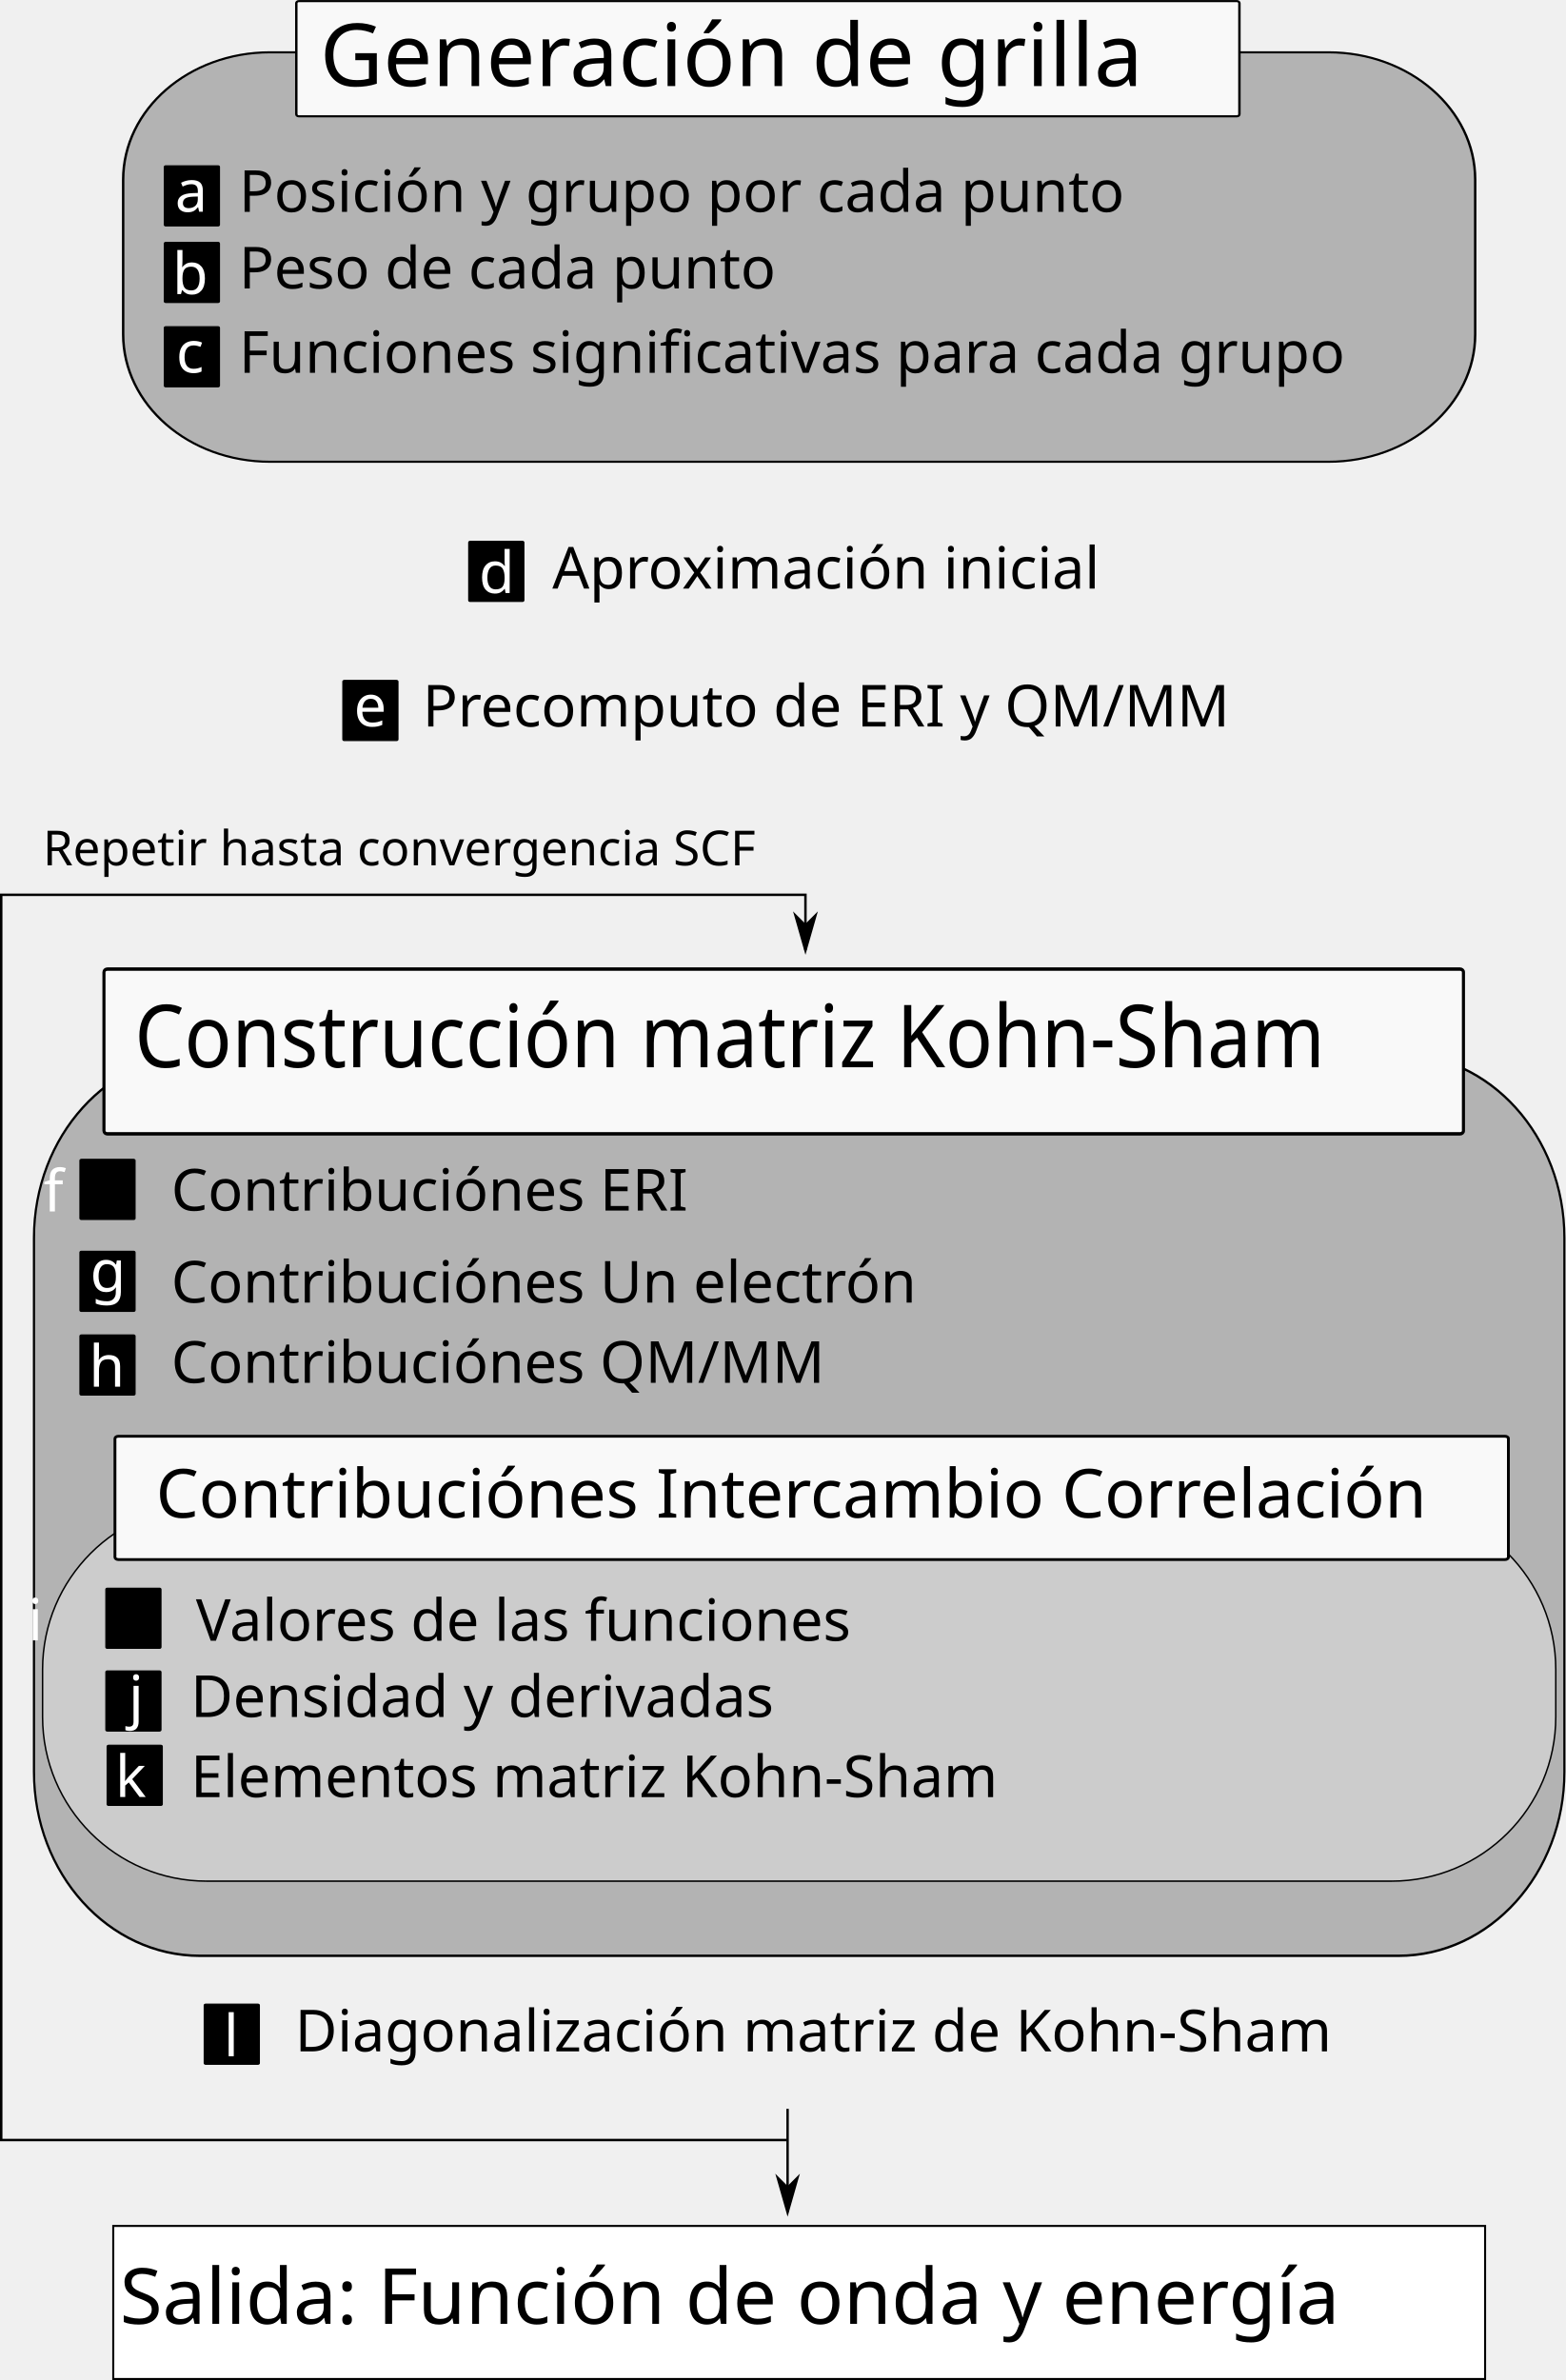
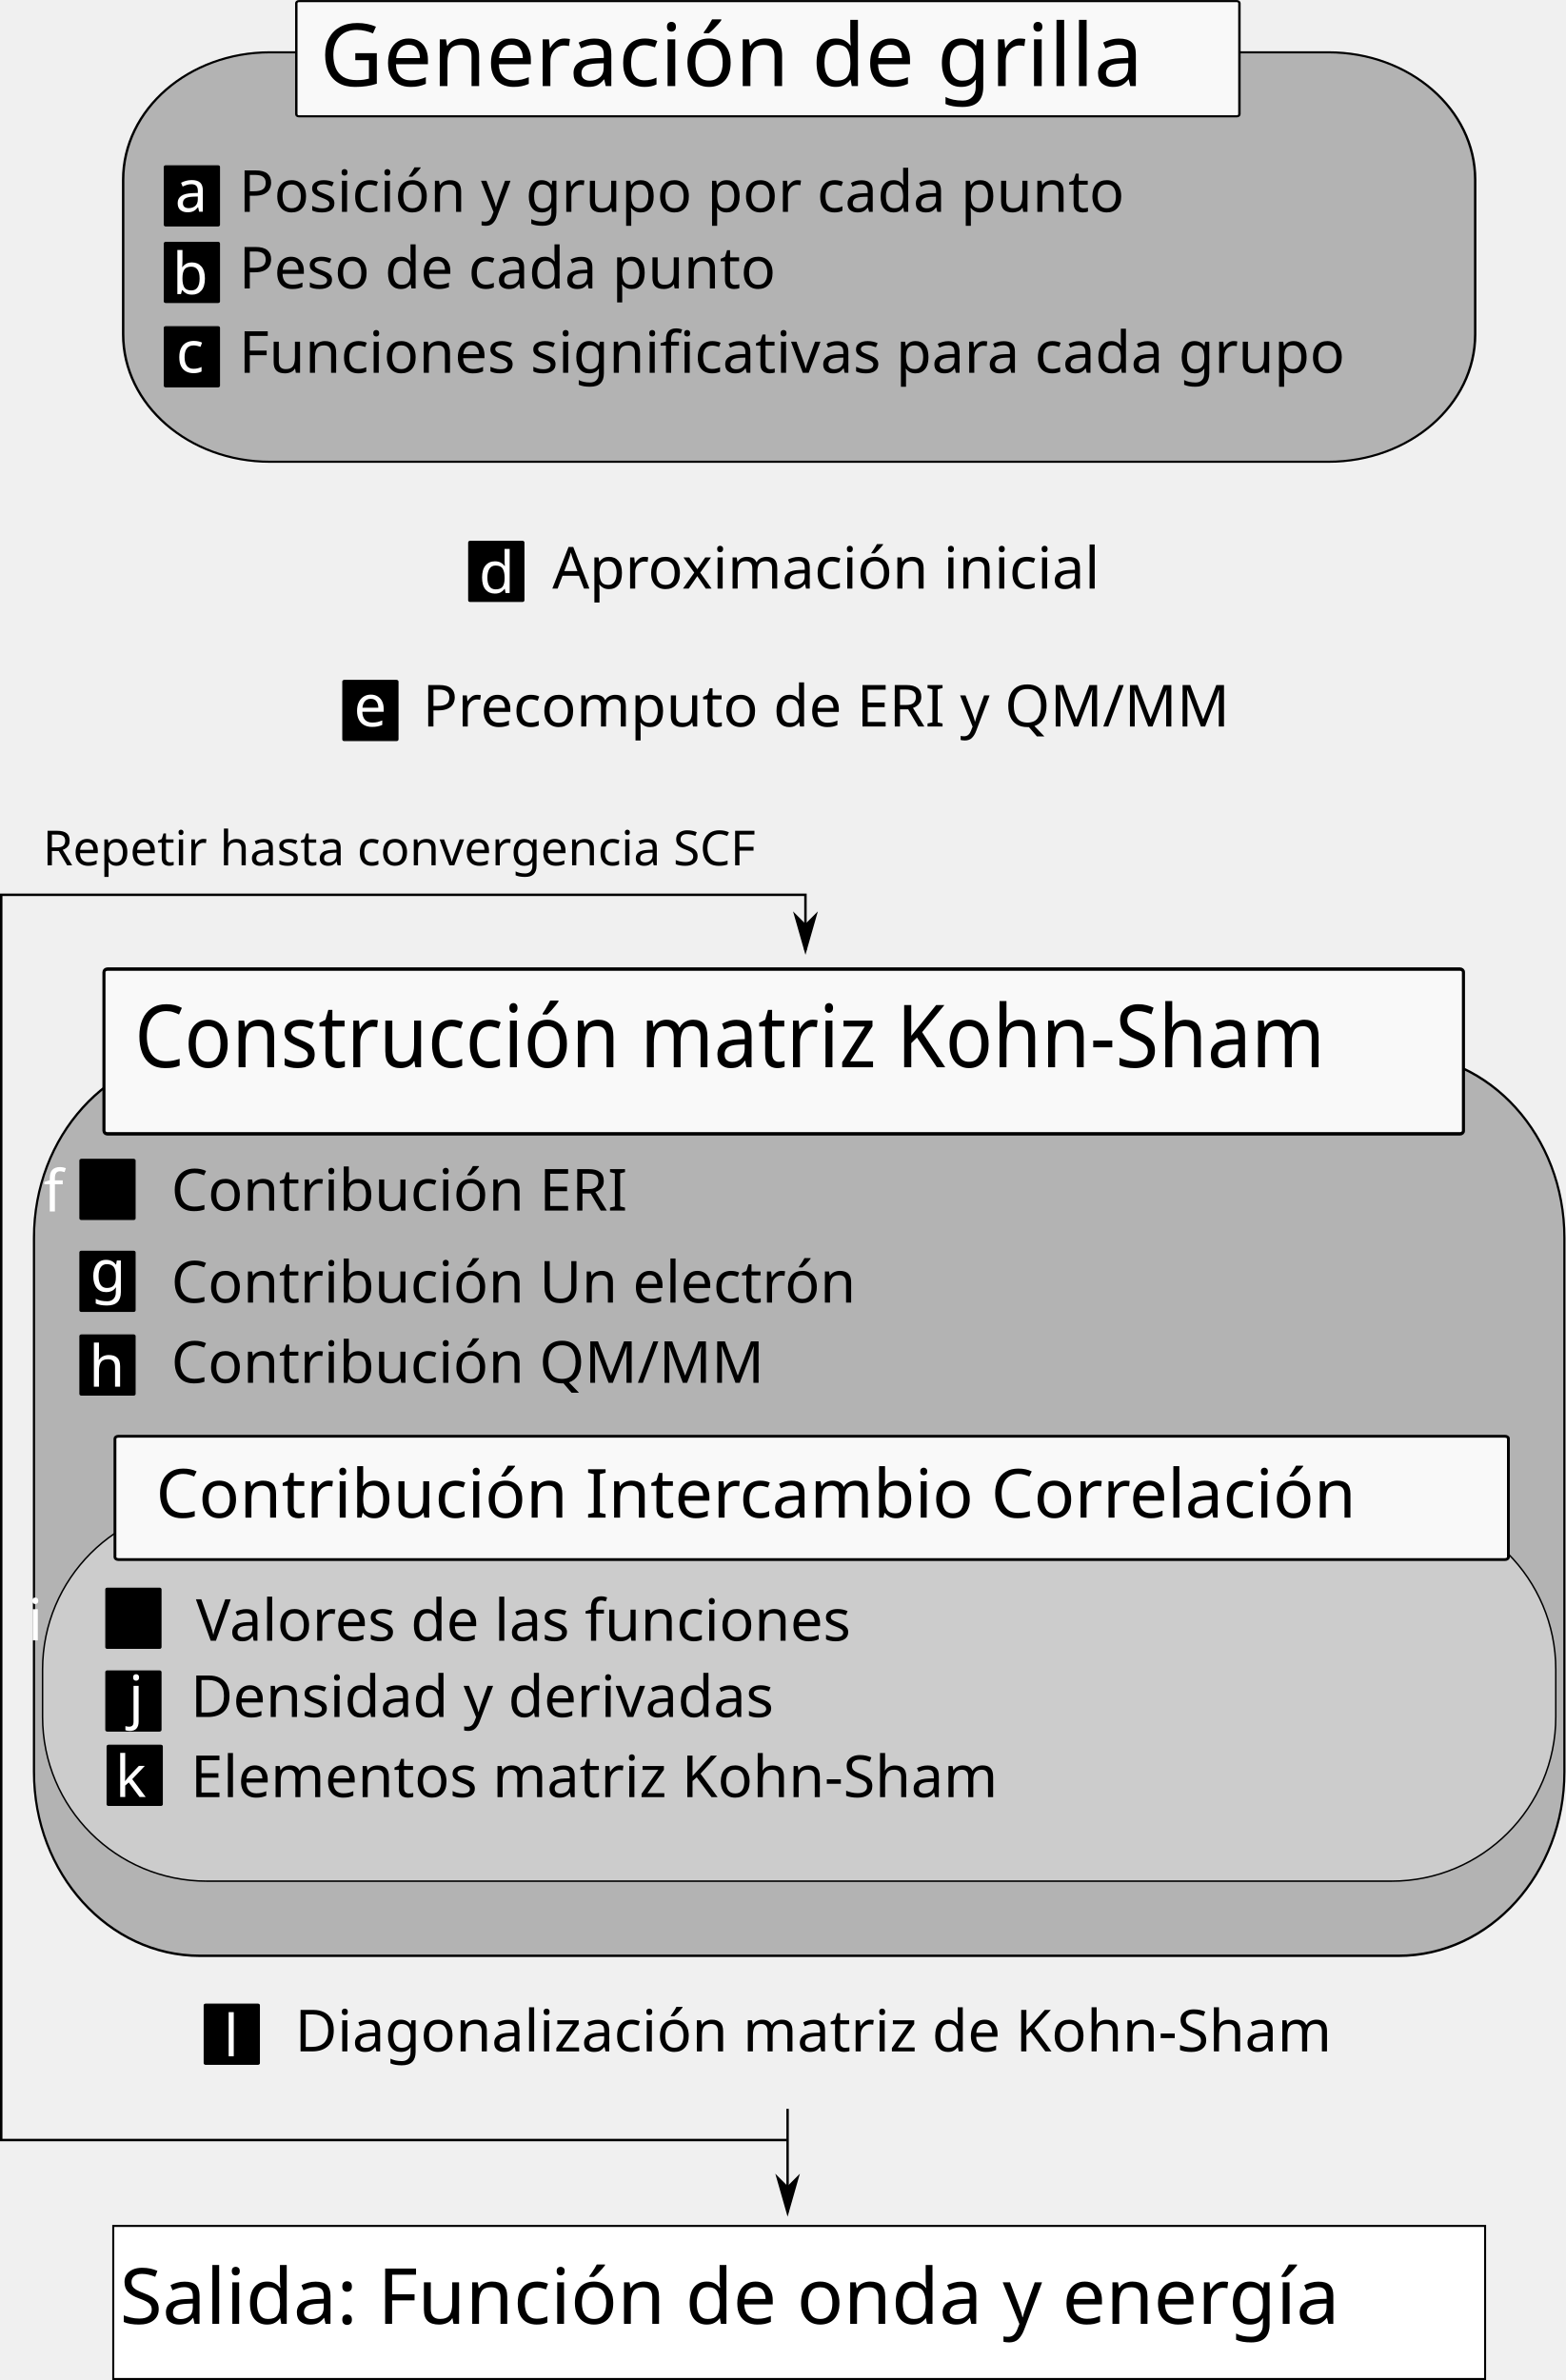
<svg xmlns="http://www.w3.org/2000/svg" width="647.192" height="983.862" id="svg2987" version="1.1">
  <defs id="defs2989">
    <marker orient="auto" refY="0" refX="0" id="Arrow1Lend" style="overflow:visible">
      <path id="path4922" d="M 0,0 5,-5 -12.5,0 5,5 0,0 z" style="fill-rule:evenodd;stroke:#000000;stroke-width:1pt" transform="matrix(-0.8,0,0,-0.8,-10,0)" />
    </marker>
    <marker orient="auto" refY="0" refX="0" id="Arrow1Lstart" style="overflow:visible">
      <path id="path4919" d="M 0,0 5,-5 -12.5,0 5,5 0,0 z" style="fill-rule:evenodd;stroke:#000000;stroke-width:1pt" transform="matrix(0.8,0,0,0.8,10,0)" />
    </marker>
  </defs>
  <g id="layer2" transform="translate(-26.44657,-51.95721)" />
  <g id="layer1" transform="translate(-26.44657,-51.95721)">
    <g id="g5943" transform="translate(-11.18393,19.46873)">
      <rect y="952.663" x="84.452" height="63.27" width="567.114" id="rect5913" style="fill:#ffffff;fill-opacity:1;stroke:#000000;stroke-width:0.835;stroke-opacity:1" />
      <text id="text2995-0" y="993.126" x="368.416" style="font-size:32px;font-style:normal;font-weight:normal;text-align:center;line-height:125%;letter-spacing:0px;word-spacing:0px;text-anchor:middle;fill:#000000;fill-opacity:1;stroke:none;font-family:Sans" xml:space="preserve">
        <tspan id="tspan3189" y="993.126" x="368.416">Salida: Función de onda y energía</tspan>
      </text>
    </g>
    <g id="g4730" transform="matrix(0.9034342,0,0,1,13.54101,26.3323)">
      <g id="g4566">
        <rect style="fill:#b3b3b3;stroke:#000000;stroke-width:1;stroke-linejoin:round;stroke-miterlimit:4;stroke-opacity:1;stroke-dasharray:none" id="rect3194-0" width="700.302" height="372.833" x="29.827" y="461.297" rx="76.023" />
        <rect style="fill:#f9f9f9;fill-opacity:1;stroke:#000000;stroke-width:1.408;stroke-opacity:1" id="rect3966-3" width="622.084" height="68.114" x="61.854" y="426.23" rx="1.596" ry="1.242" />
      </g>
      <text id="text2995-1" y="466.818" x="75.868" style="font-size:36px;font-style:normal;font-weight:normal;line-height:125%;letter-spacing:0px;word-spacing:0px;fill:#000000;fill-opacity:1;stroke:none;font-family:Sans" xml:space="preserve">
        <tspan y="466.818" x="75.868" id="tspan2997-9">Construcción matriz Kohn-Sham</tspan>
      </text>
    </g>
    <path style="fill:none;stroke:#000000;stroke-width:1.01px;stroke-linecap:butt;stroke-linejoin:miter;stroke-opacity:1;marker-start:none;marker-end:url(#Arrow1Lend)" d="m 351.65,936.618 -324.698,0 0,-514.759 332.466,0 0,22.844" id="path4913" />
    <path style="fill:none;stroke:#000000;stroke-width:1px;stroke-linecap:butt;stroke-linejoin:miter;stroke-opacity:1;marker-end:url(#Arrow1Lend)" d="m 352.033,923.725 0,42.643" id="path5727" />
    <text xml:space="preserve" style="font-size:20px;font-style:normal;font-weight:normal;line-height:125%;letter-spacing:0px;word-spacing:0px;fill:#000000;fill-opacity:1;stroke:none;font-family:Sans" x="44.166" y="409.675" id="text5948">
      <tspan id="tspan5950" x="44.166" y="409.675">Repetir hasta convergencia SCF</tspan>
    </text>
    <g id="g3311" transform="translate(55.75101,10.49916)">
      <rect style="fill:#000000;fill-opacity:1;stroke:#000000;stroke-width:0.489;stroke-linejoin:round;stroke-miterlimit:4;stroke-opacity:1;stroke-dasharray:none" id="rect4040-4-5" width="22.772" height="24.825" x="164.475" y="265.247" rx="0.61" ry="0.446" />
      <g id="g3197">
        <g id="g4451" transform="translate(73.44995,-12.45142)">
          <text id="text2999-2" y="297.213" x="125.582" style="font-size:24px;font-style:normal;font-weight:normal;line-height:125%;letter-spacing:0px;word-spacing:0px;fill:#000000;fill-opacity:1;stroke:none;font-family:Sans" xml:space="preserve">
            <tspan y="297.213" x="125.582" id="tspan3001-6">Aproximación inicial</tspan>
          </text>
        </g>
        <text id="text4036-0-79" y="286.607" x="168.671" style="font-size:24px;font-style:normal;font-weight:normal;line-height:125%;letter-spacing:0px;word-spacing:0px;fill:#ffffff;fill-opacity:1;stroke:none;font-family:Sans" xml:space="preserve">
          <tspan y="286.607" x="168.671" id="tspan4038-7-4">d</tspan>
        </text>
      </g>
    </g>
    <g id="g3330" transform="translate(3.705919,0)">
      <g transform="translate(74.02841,4.027674)" id="g4442">
        <text xml:space="preserve" style="font-size:24px;font-style:normal;font-weight:normal;line-height:125%;letter-spacing:0px;word-spacing:0px;fill:#000000;fill-opacity:1;stroke:none;font-family:Sans" x="123.414" y="348.26" id="text2999-3">
          <tspan id="tspan3001-2" x="123.414" y="348.26">Precomputo de ERI y QM/MM</tspan>
        </text>
      </g>
      <g id="g3325">
        <rect ry="0.446" rx="0.61" y="333.254" x="164.475" height="24.825" width="22.772" id="rect4040-4-2" style="fill:#000000;fill-opacity:1;stroke:#000000;stroke-width:0.489;stroke-linejoin:round;stroke-miterlimit:4;stroke-opacity:1;stroke-dasharray:none" />
        <text id="text4036-0-3" y="352.217" x="169.033" style="font-size:24px;font-style:normal;font-weight:normal;line-height:125%;letter-spacing:0px;word-spacing:0px;fill:#ffffff;fill-opacity:1;stroke:none;font-family:Sans" xml:space="preserve">
          <tspan y="352.217" x="169.033" id="tspan4038-7-0">e</tspan>
        </text>
      </g>
    </g>
    <g id="g4460" transform="translate(18.84288,31.78035)">
      <text id="text2999-3-9" y="520.617" x="78.371" style="font-size:24px;font-style:normal;font-weight:normal;line-height:125%;letter-spacing:0px;word-spacing:0px;fill:#000000;fill-opacity:1;stroke:none;font-family:Sans" xml:space="preserve">
-         <tspan y="520.617" x="78.371" id="tspan3001-2-3">Contribuciónes ERI</tspan>
+         <tspan y="520.617" x="78.371" id="tspan3001-2-3">Contribución ERI</tspan>
      </text>
    </g>
    <g id="g4099-2-84" transform="translate(8.567468,288.6746)">
      <rect style="fill:#000000;fill-opacity:1;stroke:#000000;stroke-width:0.489;stroke-linejoin:round;stroke-miterlimit:4;stroke-opacity:1;stroke-dasharray:none" id="rect4040-4-3" width="22.772" height="24.825" x="50.932" y="242.562" rx="0.61" ry="0.446" />
      <text xml:space="preserve" style="font-size:24px;font-style:normal;font-weight:normal;text-align:center;line-height:125%;letter-spacing:0px;word-spacing:0px;text-anchor:middle;fill:#ffffff;fill-opacity:1;stroke:none;font-family:Sans" x="61.808" y="264.092" id="text4036-0-1">
        <tspan id="tspan4038-7-6" x="61.808" y="264.092">f</tspan>
      </text>
    </g>
    <g id="g4469" transform="translate(18.84288,36.01199)">
      <text id="text2999-3-5" y="554.419" x="78.371" style="font-size:24px;font-style:normal;font-weight:normal;line-height:125%;letter-spacing:0px;word-spacing:0px;fill:#000000;fill-opacity:1;stroke:none;font-family:Sans" xml:space="preserve">
-         <tspan y="554.419" x="78.371" id="tspan3001-2-8">Contribuciónes Un electrón</tspan>
+         <tspan y="554.419" x="78.371" id="tspan3001-2-8">Contribución Un electrón</tspan>
      </text>
    </g>
    <g id="g4214-03-30" transform="translate(8.567468,326.0285)">
      <g id="g4099-2-42">
        <rect ry="0.446" rx="0.61" y="243.203" x="50.932" height="24.825" width="22.772" id="rect4040-4-39" style="fill:#000000;fill-opacity:1;stroke:#000000;stroke-width:0.489;stroke-linejoin:round;stroke-miterlimit:4;stroke-opacity:1;stroke-dasharray:none" />
        <text id="text4036-0-32" y="259.841" x="55.128" style="font-size:24px;font-style:normal;font-weight:normal;line-height:125%;letter-spacing:0px;word-spacing:0px;fill:#ffffff;fill-opacity:1;stroke:none;font-family:Sans" xml:space="preserve">
          <tspan y="259.841" x="55.128" id="tspan4038-7-23">g</tspan>
        </text>
      </g>
    </g>
    <g id="g4478" transform="translate(18.84288,29.62006)">
      <text id="text2999-3-99" y="593.975" x="78.371" style="font-size:24px;font-style:normal;font-weight:normal;line-height:125%;letter-spacing:0px;word-spacing:0px;fill:#000000;fill-opacity:1;stroke:none;font-family:Sans" xml:space="preserve">
-         <tspan y="593.975" x="78.371" id="tspan3001-2-5">Contribuciónes QM/MM</tspan>
+         <tspan y="593.975" x="78.371" id="tspan3001-2-5">Contribución QM/MM</tspan>
      </text>
    </g>
    <g id="g4214-03-88" transform="translate(8.567468,361.2609)">
      <g id="g4099-2-6">
        <rect ry="0.446" rx="0.61" y="242.562" x="50.932" height="24.825" width="22.772" id="rect4040-4-6" style="fill:#000000;fill-opacity:1;stroke:#000000;stroke-width:0.489;stroke-linejoin:round;stroke-miterlimit:4;stroke-opacity:1;stroke-dasharray:none" />
        <text id="text4036-0-33" y="263.922" x="54.642" style="font-size:24px;font-style:normal;font-weight:normal;line-height:125%;letter-spacing:0px;word-spacing:0px;fill:#ffffff;fill-opacity:1;stroke:none;font-family:Sans" xml:space="preserve">
          <tspan y="263.922" x="54.642" id="tspan4038-7-42">h</tspan>
        </text>
      </g>
    </g>
    <g id="g3155" transform="translate(0.00204712,0)">
      <g id="g3148">
        <rect style="fill:#cccccc;stroke:#000000;stroke-width:0.61;stroke-linejoin:round;stroke-miterlimit:4;stroke-opacity:1;stroke-dasharray:none" id="rect3194-0-9" width="625.555" height="155.432" x="44.046" y="674.172" rx="67.909" />
        <g id="g4650" transform="translate(-115.4031,2.594138)">
          <rect ry="0.93" rx="1.478" y="643.089" x="189.369" height="50.977" width="576.048" id="rect3966-3-4" style="fill:#f9f9f9;fill-opacity:1;stroke:#000000;stroke-width:1.172;stroke-opacity:1" />
          <text id="text2999-3-4" y="676.721" x="206.299" style="font-size:24px;font-style:normal;font-weight:normal;line-height:125%;letter-spacing:0px;word-spacing:0px;fill:#000000;fill-opacity:1;stroke:none;font-family:Sans" xml:space="preserve">
-             <tspan style="font-size:28px" y="676.721" x="206.299" id="tspan3001-2-2">Contribuciónes Intercambio Correlación</tspan>
+             <tspan style="font-size:28px" y="676.721" x="206.299" id="tspan3001-2-2">Contribución Intercambio Correlación</tspan>
          </text>
        </g>
      </g>
      <g transform="translate(-137.016,-13.25961)" id="g3097">
        <g id="g4487" transform="translate(-3.50029,17.37671)">
          <text id="text2999-3-99-1" y="726.096" x="247.941" style="font-size:24px;font-style:normal;font-weight:normal;line-height:125%;letter-spacing:0px;word-spacing:0px;fill:#000000;fill-opacity:1;stroke:none;font-family:Sans" xml:space="preserve">
            <tspan y="726.096" x="247.941" id="tspan3001-2-5-8">Valores de las funciones</tspan>
          </text>
        </g>
        <g id="g4214-03-74" transform="translate(156.2903,479.215)">
          <g id="g4099-2-44">
            <rect ry="0.446" rx="0.61" y="242.562" x="50.932" height="24.825" width="22.772" id="rect4040-4-9" style="fill:#000000;fill-opacity:1;stroke:#000000;stroke-width:0.489;stroke-linejoin:round;stroke-miterlimit:4;stroke-opacity:1;stroke-dasharray:none" />
            <text id="text4036-0-5" y="264.092" x="62.306" style="font-size:24px;font-style:normal;font-weight:normal;text-align:center;line-height:125%;letter-spacing:0px;word-spacing:0px;text-anchor:middle;fill:#ffffff;fill-opacity:1;stroke:none;font-family:Sans" xml:space="preserve">
              <tspan y="264.092" x="62.306" id="tspan4038-7-03">i</tspan>
            </text>
          </g>
        </g>
      </g>
      <g transform="translate(-137.016,-13.25961)" id="g6321">
        <g id="g4496" transform="translate(-3.50029,12.49189)">
          <text id="text2999-3-99-5" y="762.509" x="245.773" style="font-size:24px;font-style:normal;font-weight:normal;line-height:125%;letter-spacing:0px;word-spacing:0px;fill:#000000;fill-opacity:1;stroke:none;font-family:Sans" xml:space="preserve">
            <tspan y="762.509" x="245.773" id="tspan3001-2-5-3">Densidad y derivadas</tspan>
          </text>
        </g>
        <g id="g4214-03-71" transform="translate(156.2903,512.7638)">
          <g id="g4099-2-1">
            <rect ry="0.446" rx="0.61" y="243.203" x="50.932" height="24.825" width="22.772" id="rect4040-4-78" style="fill:#000000;fill-opacity:1;stroke:#000000;stroke-width:0.489;stroke-linejoin:round;stroke-miterlimit:4;stroke-opacity:1;stroke-dasharray:none" />
            <text id="text4036-0-30" y="262.237" x="60.326" style="font-size:24px;font-style:normal;font-weight:normal;line-height:125%;letter-spacing:0px;word-spacing:0px;fill:#ffffff;fill-opacity:1;stroke:none;font-family:Sans" xml:space="preserve">
              <tspan y="262.237" x="60.326" id="tspan4038-7-78">j</tspan>
            </text>
          </g>
        </g>
      </g>
      <g transform="translate(-137.016,-13.25961)" id="g3107">
        <g id="g4505" transform="translate(-3.50029,17.37671)">
          <text id="text2999-3-99-2" y="790.739" x="245.773" style="font-size:24px;font-style:normal;font-weight:normal;line-height:125%;letter-spacing:0px;word-spacing:0px;fill:#000000;fill-opacity:1;stroke:none;font-family:Sans" xml:space="preserve">
            <tspan y="790.739" x="245.773" id="tspan3001-2-5-1">Elementos matriz Kohn-Sham</tspan>
          </text>
        </g>
        <g id="g4214-03-1" transform="translate(156.8314,544.1481)">
          <g id="g4099-2-17">
            <rect ry="0.446" rx="0.61" y="242.562" x="50.932" height="24.825" width="22.772" id="rect4040-4-1" style="fill:#000000;fill-opacity:1;stroke:#000000;stroke-width:0.489;stroke-linejoin:round;stroke-miterlimit:4;stroke-opacity:1;stroke-dasharray:none" />
            <text id="text4036-0-15" y="263.922" x="54.267" style="font-size:24px;font-style:normal;font-weight:normal;line-height:125%;letter-spacing:0px;word-spacing:0px;fill:#ffffff;fill-opacity:1;stroke:none;font-family:Sans" xml:space="preserve">
              <tspan y="263.922" x="54.267" id="tspan4038-7-8">k</tspan>
            </text>
          </g>
        </g>
      </g>
    </g>
    <g id="g6341" transform="translate(-63.87502,0)">
      <g id="g3134">
        <g id="g4610" transform="translate(93.95263,20.43488)">
          <text id="text2999-3-99-7" y="879.54" x="118.285" style="font-size:24px;font-style:normal;font-weight:normal;line-height:125%;letter-spacing:0px;word-spacing:0px;fill:#000000;fill-opacity:1;stroke:none;font-family:Sans" xml:space="preserve">
            <tspan y="879.54" x="118.285" id="tspan3001-2-5-6">Diagonalización matriz de Kohn-Sham</tspan>
          </text>
        </g>
        <g id="g3129">
          <rect style="fill:#000000;fill-opacity:1;stroke:#000000;stroke-width:0.489;stroke-linejoin:round;stroke-miterlimit:4;stroke-opacity:1;stroke-dasharray:none" id="rect4040-4-22" width="22.772" height="24.825" x="174.756" y="880.461" rx="0.61" ry="0.446" />
          <text xml:space="preserve" style="font-size:24px;font-style:normal;font-weight:normal;line-height:125%;letter-spacing:0px;word-spacing:0px;fill:#ffffff;fill-opacity:1;stroke:none;font-family:Sans" x="182.802" y="901.99" id="text4036-0-59">
            <tspan id="tspan4038-7-87" x="182.802" y="901.99">l</tspan>
          </text>
        </g>
      </g>
    </g>
    <g id="g3281" transform="translate(-24.63658,25.98191)">
      <g id="g3274">
        <g id="g4520" transform="matrix(1,0,0,0.8682862,18.23729,10.57287)">
          <rect rx="60.676" y="42.643" x="83.763" height="194.938" width="558.925" id="rect3194" style="fill:#b3b3b3;stroke:#000000;stroke-width:1;stroke-miterlimit:4;stroke-opacity:1;stroke-dasharray:none" />
          <rect ry="1" rx="1" y="18.275" x="155.341" height="54.826" width="389.877" id="rect3966" style="fill:#f9f9f9;fill-opacity:1;stroke:#000000;stroke-opacity:1" />
        </g>
        <text xml:space="preserve" style="font-size:36px;font-style:normal;font-weight:normal;line-height:125%;letter-spacing:0px;word-spacing:0px;fill:#000000;fill-opacity:1;stroke:none;font-family:Sans" x="183.308" y="61.546" id="text2995">
          <tspan id="tspan2997" x="183.308" y="61.546">Generación de grilla</tspan>
        </text>
      </g>
      <g id="g3234">
        <rect ry="0.446" rx="0.61" y="94.529" x="119.021" height="24.825" width="22.772" id="rect4040-4-7" style="fill:#000000;fill-opacity:1;stroke:#000000;stroke-width:0.489;stroke-linejoin:round;stroke-miterlimit:4;stroke-opacity:1;stroke-dasharray:none" />
        <g id="g4424" transform="translate(24.3886,1.146486)">
          <text id="text2999" y="112.416" x="125.476" style="font-size:24px;font-style:normal;font-weight:normal;line-height:125%;letter-spacing:0px;word-spacing:0px;fill:#000000;fill-opacity:1;stroke:none;font-family:Sans" xml:space="preserve">
            <tspan y="112.416" x="125.476" id="tspan3001">Posición y grupo por cada punto</tspan>
          </text>
        </g>
        <text id="text4036-0-2" y="113.492" x="123.423" style="font-size:24px;font-style:normal;font-weight:normal;line-height:125%;letter-spacing:0px;word-spacing:0px;fill:#ffffff;fill-opacity:1;stroke:none;font-family:Sans" xml:space="preserve">
          <tspan y="113.492" x="123.423" id="tspan4038-7-7">a</tspan>
        </text>
      </g>
      <g id="g3260">
        <g id="g4433" transform="translate(24.3886,-2.524469)">
          <text id="text2999-8" y="182.604" x="125.476" style="font-size:24px;font-style:normal;font-weight:normal;line-height:125%;letter-spacing:0px;word-spacing:0px;fill:#000000;fill-opacity:1;stroke:none;font-family:Sans" xml:space="preserve">
            <tspan y="182.604" x="125.476" id="tspan3001-1">Funciones significativas para cada grupo</tspan>
          </text>
        </g>
        <g id="g3255">
          <rect style="fill:#000000;fill-opacity:1;stroke:#000000;stroke-width:0.489;stroke-linejoin:round;stroke-miterlimit:4;stroke-opacity:1;stroke-dasharray:none" id="rect4040-4-8" width="22.772" height="24.825" x="119.021" y="161.045" rx="0.61" ry="0.446" />
          <text xml:space="preserve" style="font-size:24px;font-style:normal;font-weight:normal;line-height:125%;letter-spacing:0px;word-spacing:0px;fill:#ffffff;fill-opacity:1;stroke:none;font-family:Sans" x="123.892" y="180.009" id="text4036-0-7">
            <tspan id="tspan4038-7-2" x="123.892" y="180.009">c</tspan>
          </text>
        </g>
      </g>
      <g id="g3247">
        <text xml:space="preserve" style="font-size:24px;font-style:normal;font-weight:normal;line-height:125%;letter-spacing:0px;word-spacing:0px;fill:#000000;fill-opacity:1;stroke:none;font-family:Sans" x="149.864" y="145.217" id="text2999-9">
          <tspan id="tspan3001-8" x="149.864" y="145.217">Peso de cada punto</tspan>
        </text>
        <g id="g3242">
          <rect style="fill:#000000;fill-opacity:1;stroke:#000000;stroke-width:0.489;stroke-linejoin:round;stroke-miterlimit:4;stroke-opacity:1;stroke-dasharray:none" id="rect4040-4-7-5" width="22.772" height="24.825" x="119.021" y="126.183" rx="0.61" ry="0.446" />
          <text xml:space="preserve" style="font-size:24px;font-style:normal;font-weight:normal;line-height:125%;letter-spacing:0px;word-spacing:0px;fill:#ffffff;fill-opacity:1;stroke:none;font-family:Sans" x="122.357" y="147.543" id="text4036-0-2-4">
            <tspan id="tspan4038-7-7-1" x="122.357" y="147.543">b</tspan>
          </text>
        </g>
      </g>
    </g>
  </g>
</svg>
